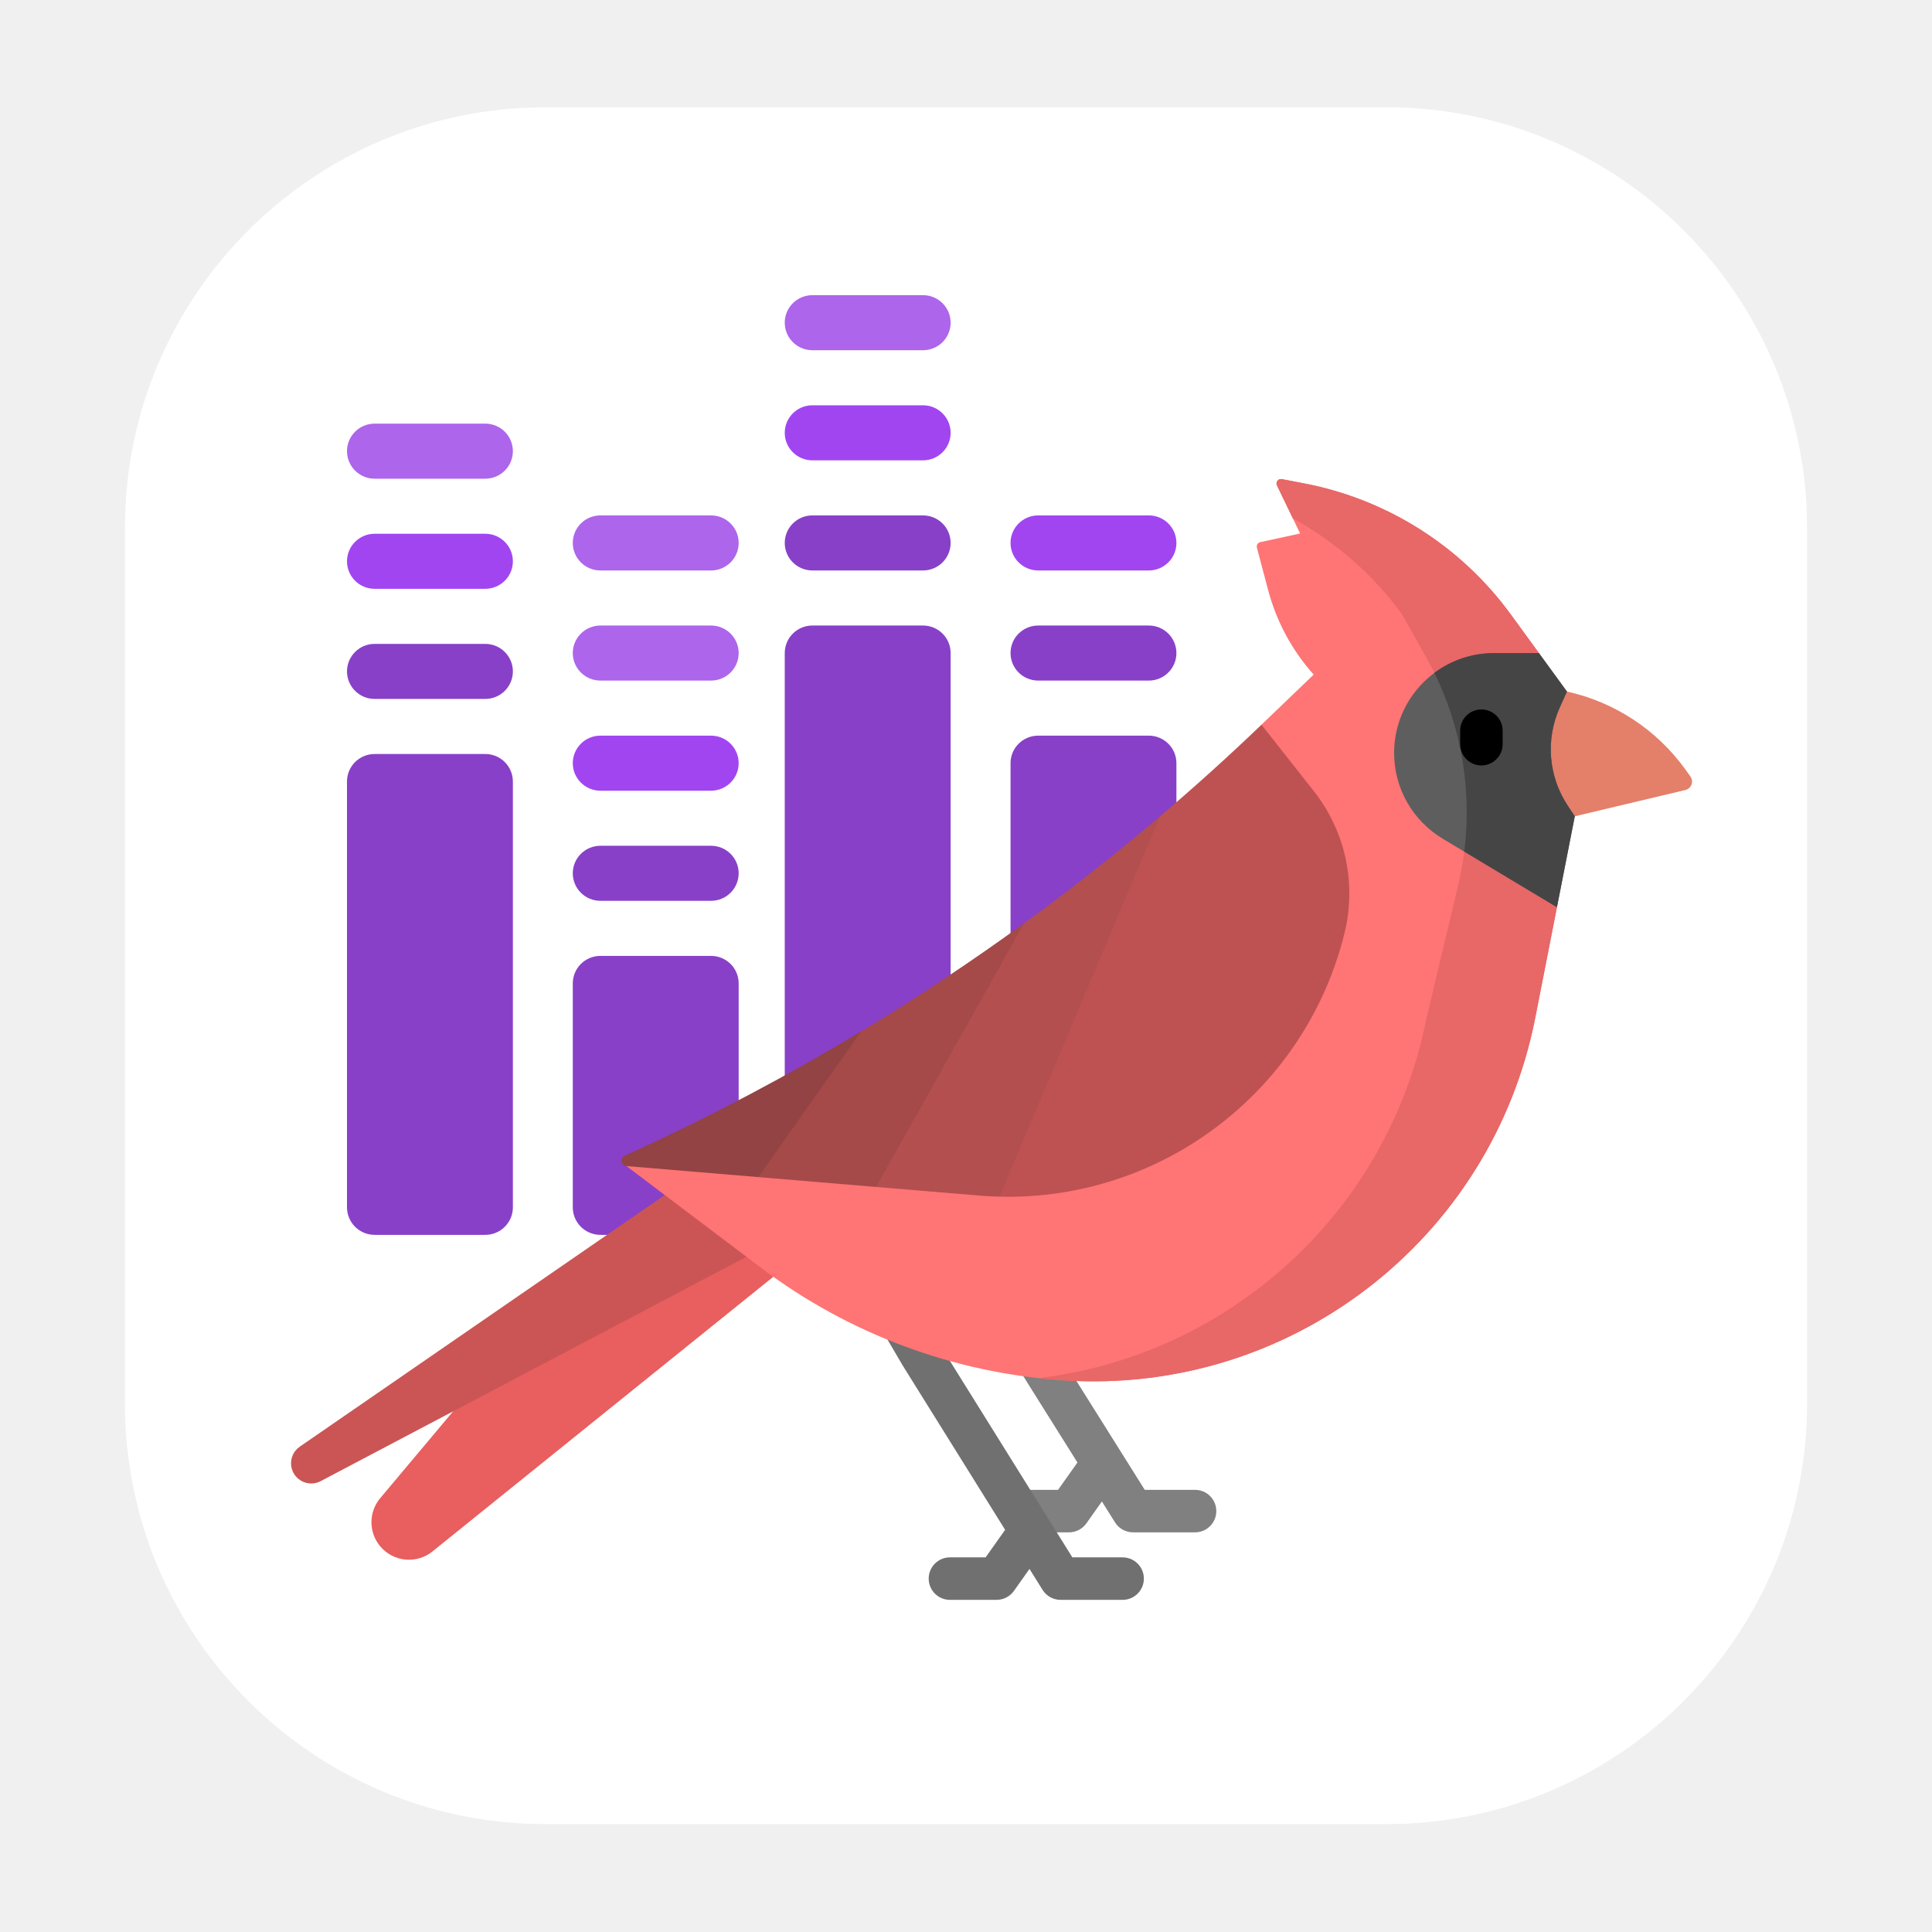
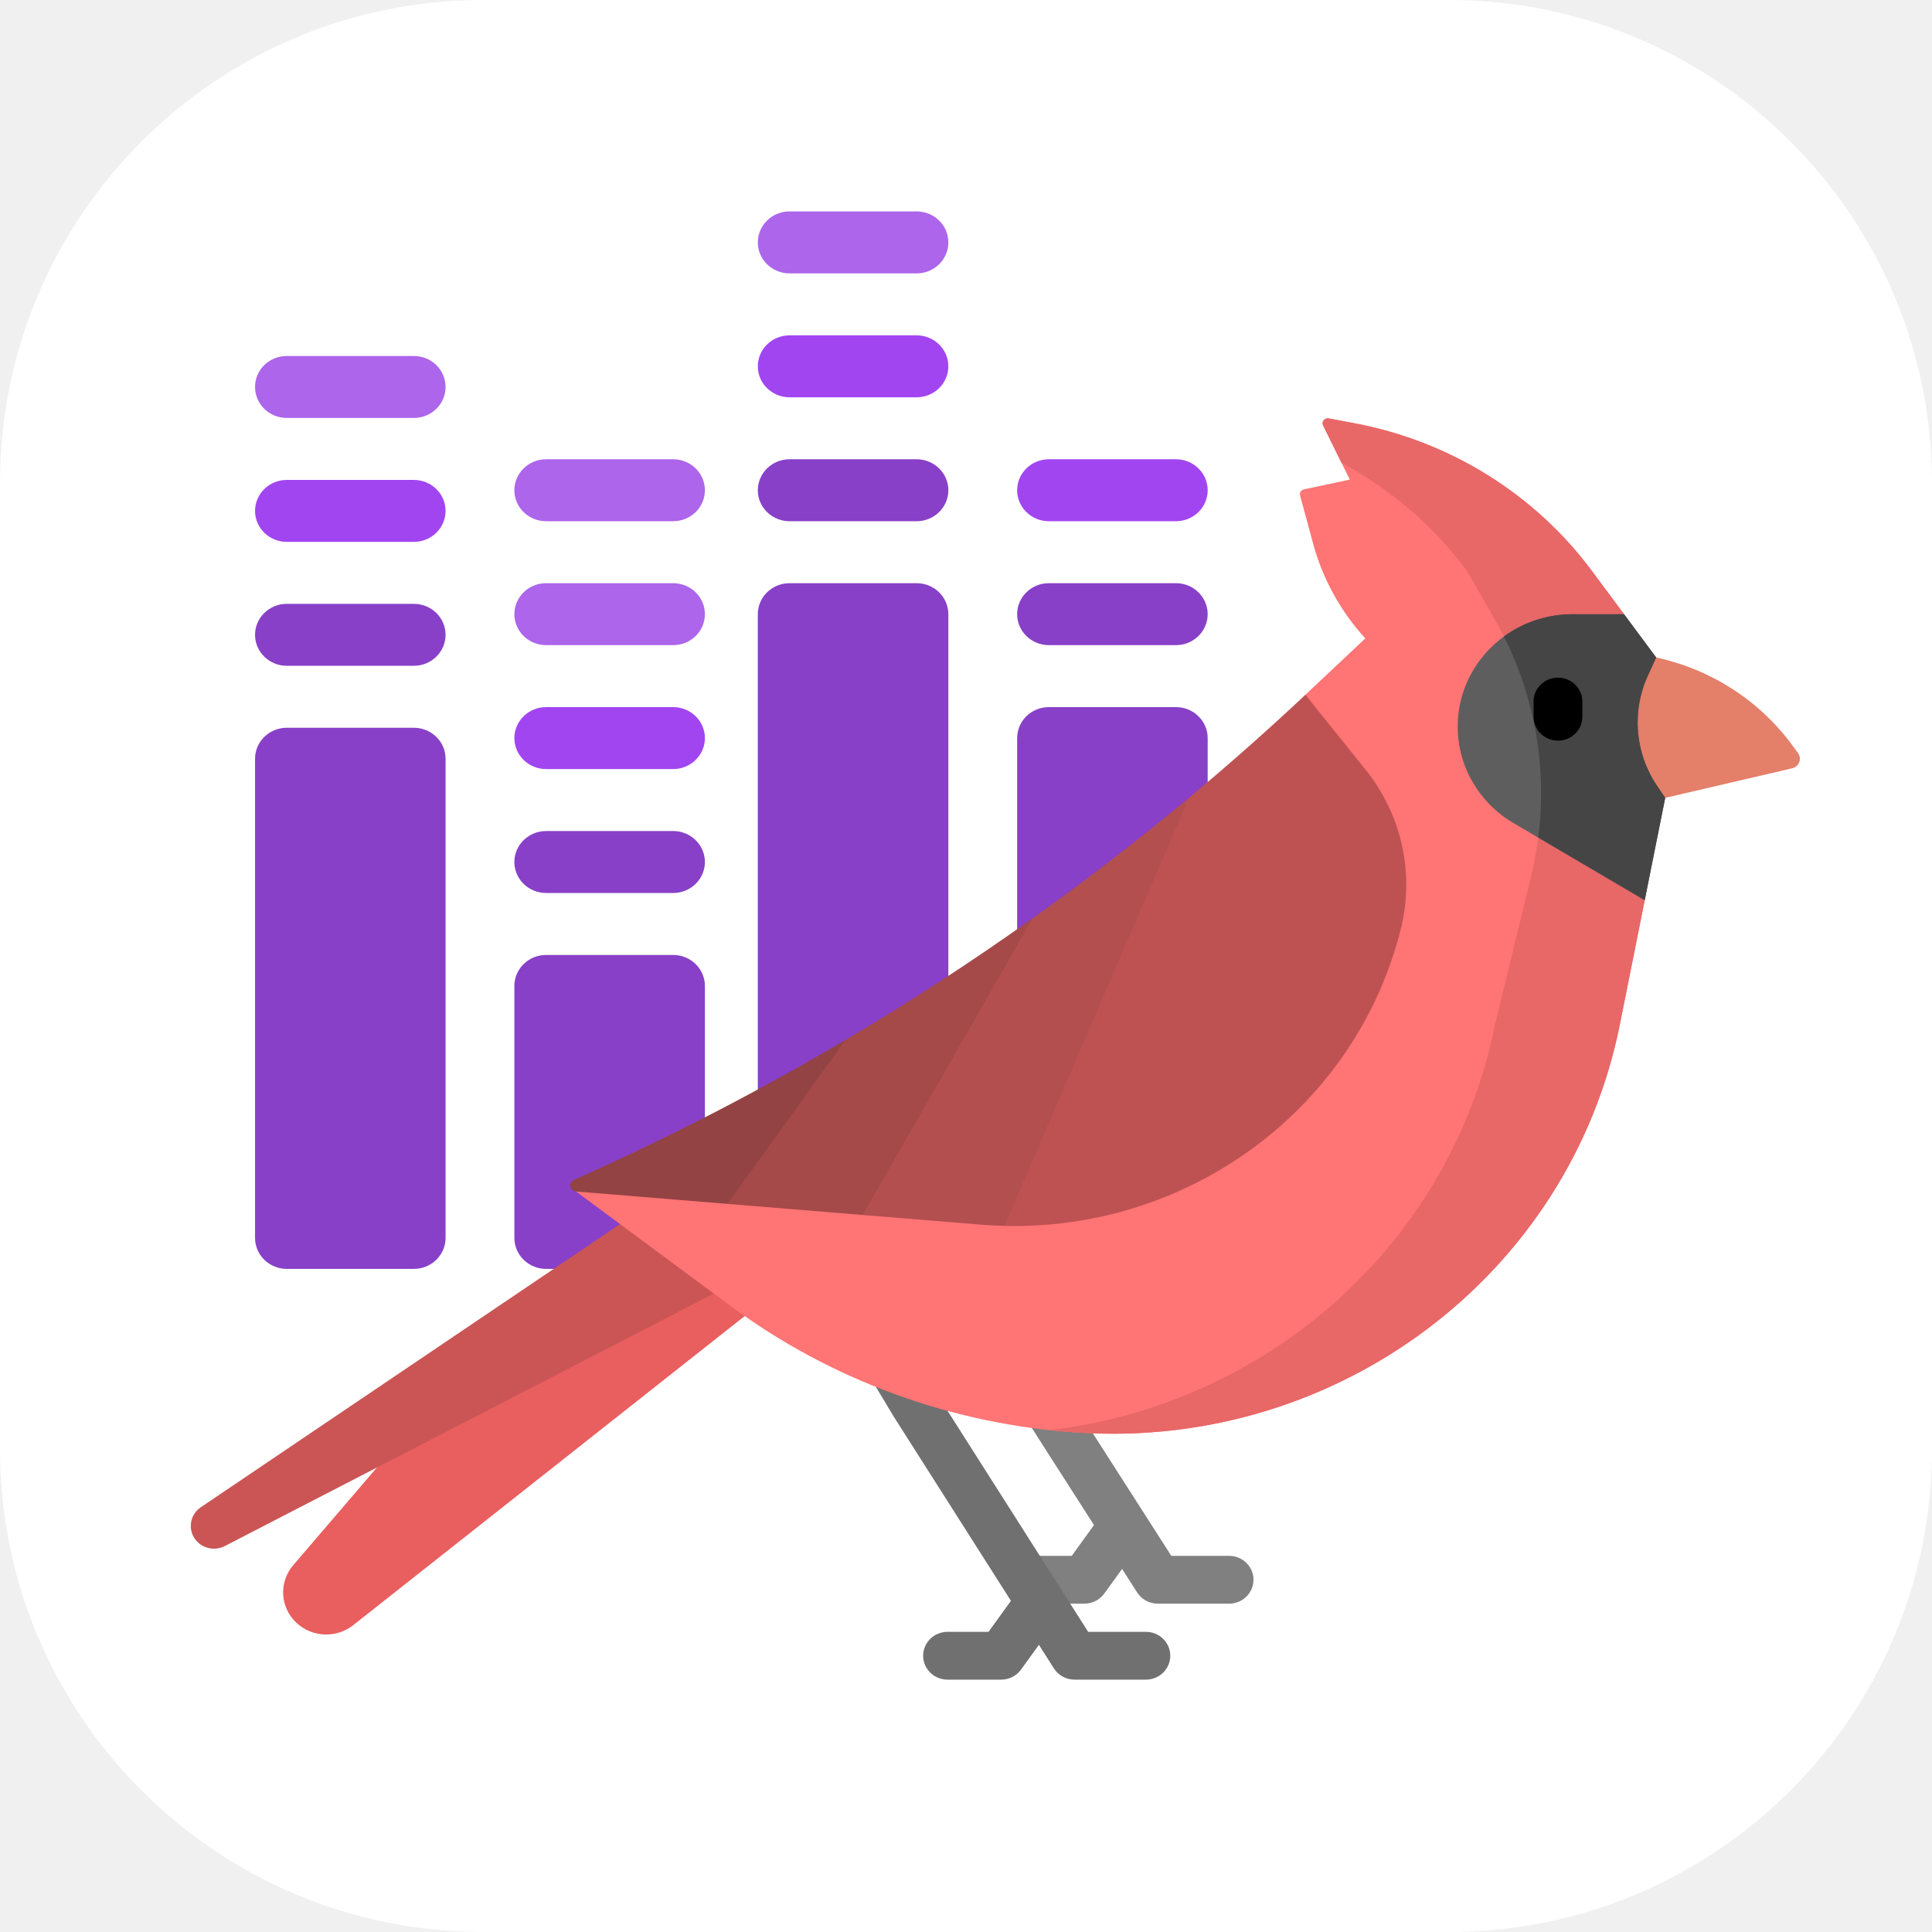
<svg xmlns="http://www.w3.org/2000/svg" width="100%" height="100%" viewBox="0 0 512 512" version="1.1" xml:space="preserve" style="fill-rule:evenodd;clip-rule:evenodd;stroke-linejoin:round;stroke-miterlimit:2;">
-   <g transform="matrix(0.916834,0,0,0.93573,21.6222,10.5394)">
+   <g transform="matrix(1.05302,0,0,1.05302,-13.1921,-20.1387)">
    <g id="bg">
-       <path d="M498.749,138.225C498.749,72.492 444.282,19.125 377.193,19.125L134.083,19.125C66.995,19.125 12.528,72.492 12.528,138.225L12.528,386.245C12.528,451.978 66.995,505.345 134.083,505.345L377.193,505.345C444.282,505.345 498.749,451.978 498.749,386.245L498.749,138.225Z" style="fill:white;" />
+       <path d="M498.749,140.68C498.749,73.592 444.282,19.125 377.193,19.125L134.083,19.125C66.995,19.125 12.528,73.592 12.528,140.68L12.528,383.79C12.528,450.878 66.995,505.345 134.083,505.345L377.193,505.345C444.282,505.345 498.749,450.878 498.749,383.79L498.749,140.68Z" style="fill:white;" />
    </g>
  </g>
-   <g id="sound" transform="matrix(0.959712,0,0,0.955642,43.1375,-2.07299)">
-     <g transform="matrix(0.508962,0,0,0.508962,180.655,214.316)">
+   <g id="sound" transform="matrix(1.18403,0,0,1.15398,-6.48941,-55.6206)">
+     <g transform="matrix(0.473816,0,0,0.474315,183.389,218.175)">
      <g id="sound1">
        <g transform="matrix(1,0,0,1,-256,-256)">
          <g>
            <g transform="matrix(1,0,0,1,-20,-60)">
              <path d="M218.5,572L158.5,572C150.216,572 143.5,565.284 143.5,557L143.5,435C143.5,426.716 150.216,420 158.5,420L218.5,420C226.784,420 233.5,426.716 233.5,435L233.5,557C233.5,565.284 226.784,572 218.5,572Z" style="fill:rgb(136,64,200);fill-rule:nonzero;" />
            </g>
            <g transform="matrix(1,0,0,1,-40,0)">
              <path d="M353.5,512L293.5,512C285.216,512 278.5,505.284 278.5,497L278.5,195C278.5,186.716 285.216,180 293.5,180L353.5,180C361.784,180 368.5,186.716 368.5,195L368.5,497C368.5,505.284 361.784,512 353.5,512Z" style="fill:rgb(136,64,200);fill-rule:nonzero;" />
            </g>
            <g transform="matrix(1,0,0,1,-40,0)">
              <path d="M353.5,90L293.5,90C285.216,90 278.5,83.284 278.5,75C278.5,66.716 285.216,60 293.5,60L353.5,60C361.784,60 368.5,66.716 368.5,75C368.5,83.284 361.784,90 353.5,90Z" style="fill:rgb(161,69,241);fill-rule:nonzero;" />
            </g>
            <g transform="matrix(1,0,0,1,-40,0)">
              <path d="M353.5,30L293.5,30C285.216,30 278.5,23.284 278.5,15C278.5,6.716 285.216,0 293.5,0L353.5,0C361.784,0 368.5,6.716 368.5,15C368.5,23.284 361.784,30 353.5,30Z" style="fill:rgb(173,101,235);fill-rule:nonzero;" />
            </g>
            <g transform="matrix(1,0,0,1,-20,-60)">
              <path d="M218.5,330L158.5,330C150.216,330 143.5,323.284 143.5,315C143.5,306.716 150.216,300 158.5,300L218.5,300C226.784,300 233.5,306.716 233.5,315C233.5,323.284 226.784,330 218.5,330Z" style="fill:rgb(161,69,241);fill-rule:nonzero;" />
            </g>
            <g transform="matrix(1,0,0,1,0,-50)">
              <path d="M76,270L16,270C7.716,270 1,263.284 1,255C1,246.716 7.716,240 16,240L76,240C84.284,240 91,246.716 91,255C91,263.284 84.284,270 76,270Z" style="fill:rgb(136,64,200);fill-rule:nonzero;" />
            </g>
            <g transform="matrix(1,0,0,1,-20,-60)">
              <path d="M218.5,390L158.5,390C150.216,390 143.5,383.284 143.5,375C143.5,366.716 150.216,360 158.5,360L218.5,360C226.784,360 233.5,366.716 233.5,375C233.5,383.284 226.784,390 218.5,390Z" style="fill:rgb(136,64,200);fill-rule:nonzero;" />
            </g>
            <g transform="matrix(1,0,0,1,-20,-60)">
              <path d="M218.5,270L158.5,270C150.216,270 143.5,263.284 143.5,255C143.5,246.716 150.216,240 158.5,240L218.5,240C226.784,240 233.5,246.716 233.5,255C233.5,263.284 226.784,270 218.5,270Z" style="fill:rgb(173,101,235);fill-rule:nonzero;" />
            </g>
            <g transform="matrix(1,0,0,1,-20,-60)">
              <path d="M218.5,210L158.5,210C150.216,210 143.5,203.284 143.5,195C143.5,186.716 150.216,180 158.5,180L218.5,180C226.784,180 233.5,186.716 233.5,195C233.5,203.284 226.784,210 218.5,210Z" style="fill:rgb(173,101,235);fill-rule:nonzero;" />
            </g>
            <g transform="matrix(1,0,0,1,0,-50)">
              <path d="M76,210L16,210C7.716,210 1,203.284 1,195C1,186.716 7.716,180 16,180L76,180C84.284,180 91,186.716 91,195C91,203.284 84.284,210 76,210Z" style="fill:rgb(161,69,241);fill-rule:nonzero;" />
            </g>
            <g transform="matrix(1,0,0,1,0,-50)">
              <path d="M76,150L16,150C7.716,150 1,143.284 1,135C1,126.716 7.716,120 16,120L76,120C84.284,120 91,126.716 91,135C91,143.284 84.284,150 76,150Z" style="fill:rgb(173,101,235);fill-rule:nonzero;" />
            </g>
            <g transform="matrix(1,0,0,1,-60,0)">
              <path d="M496,210L436,210C427.716,210 421,203.284 421,195C421,186.716 427.716,180 436,180L496,180C504.284,180 511,186.716 511,195C511,203.284 504.284,210 496,210Z" style="fill:rgb(136,64,200);fill-rule:nonzero;" />
            </g>
            <g transform="matrix(1,0,0,1,-60,0)">
              <path d="M496,150L436,150C427.716,150 421,143.284 421,135C421,126.716 427.716,120 436,120L496,120C504.284,120 511,126.716 511,135C511,143.284 504.284,150 496,150Z" style="fill:rgb(161,69,241);fill-rule:nonzero;" />
            </g>
            <g transform="matrix(1,0,0,1,-40,0)">
              <path d="M353.5,150L293.5,150C285.216,150 278.5,143.284 278.5,135C278.5,126.716 285.216,120 293.5,120L353.5,120C361.784,120 368.5,126.716 368.5,135C368.5,143.284 361.784,150 353.5,150Z" style="fill:rgb(136,64,200);fill-rule:nonzero;" />
            </g>
            <g transform="matrix(1,0,0,1,0,-50)">
              <path d="M76,562L16,562C7.716,562 1,555.284 1,547L1,315C1,306.716 7.716,300 16,300L76,300C84.284,300 91,306.716 91,315L91,547C91,555.284 84.284,562 76,562Z" style="fill:rgb(136,64,200);fill-rule:nonzero;" />
            </g>
            <g transform="matrix(1,0,0,1,-60,0)">
              <path d="M496,512L436,512C427.716,512 421,505.284 421,497L421,255C421,246.716 427.716,240 436,240L496,240C504.284,240 511,246.716 511,255L511,497C511,505.284 504.284,512 496,512Z" style="fill:rgb(136,64,200);fill-rule:nonzero;" />
            </g>
          </g>
        </g>
      </g>
    </g>
  </g>
-   <g transform="matrix(0.725146,0,0,0.725146,263.13,275.601)">
+   <g transform="matrix(0.832859,0,0,0.81604,264.189,278.148)">
    <g transform="matrix(1,0,0,1,-256.5,-205)">
      <clipPath id="_clip1">
        <rect x="0" y="0" width="513" height="410" />
      </clipPath>
      <g clip-path="url(#_clip1)">
        <g transform="matrix(-1,0,0,1,512,-51.1921)">
          <g>
            <path d="M269.7,338.53C271.971,334.892 270.865,330.104 267.227,327.833C263.589,325.56 258.801,326.67 256.531,330.306L227.944,376.085L208.705,406.743C208.69,406.767 208.675,406.791 208.66,406.815L200.005,420.607L181.618,420.607C177.331,420.607 173.855,424.083 173.855,428.37C173.855,432.657 177.331,436.133 181.618,436.133L204.299,436.133C206.97,436.133 209.454,434.759 210.874,432.496L215.67,424.853L221.339,432.857C222.794,434.912 225.156,436.133 227.673,436.133L244.727,436.133C249.014,436.133 252.49,432.657 252.49,428.37C252.49,424.083 249.014,420.607 244.727,420.607L231.688,420.607L224.608,410.611L241.104,384.323L269.7,338.53Z" style="fill:rgb(128,128,128);fill-rule:nonzero;" />
            <path d="M316.937,311.276C313.241,309.108 308.484,310.348 306.313,314.045L275.165,367.149L226.464,445.283L208.093,445.283C203.806,445.283 200.33,448.759 200.33,453.046C200.33,457.333 203.806,460.809 208.093,460.809L230.773,460.809C233.453,460.809 235.944,459.427 237.362,457.152L242.128,449.505L247.815,457.533C249.27,459.588 251.632,460.809 254.149,460.809L271.203,460.809C275.49,460.809 278.966,457.333 278.966,453.046C278.966,448.759 275.49,445.283 271.203,445.283L258.164,445.283L251.035,435.217L288.396,375.273C288.434,375.214 288.469,375.154 288.504,375.094L319.706,321.899C321.874,318.202 320.636,313.445 316.937,311.276Z" style="fill:rgb(112,112,112);fill-rule:nonzero;" />
            <path d="M335.754,342.739L460.316,443.116C466.139,447.809 474.65,446.964 479.438,441.218C483.685,436.123 483.67,428.717 479.405,423.638L452.772,391.92L318.679,264.934L284.149,288.076L335.754,342.739Z" style="fill:rgb(233,94,94);fill-rule:nonzero;" />
            <path d="M345.571,335.426L501.176,417.429C503.443,418.624 506.167,418.558 508.373,417.254C513.014,414.512 513.246,407.881 508.808,404.821L375.419,312.869L314.143,275.148L286.427,303.181L345.571,335.426Z" style="fill:rgb(203,85,85);fill-rule:nonzero;" />
            <path d="M42.847,174.448L2.462,164.852C0.245,164.326 -0.726,161.716 0.606,159.868L2.443,157.317C12.878,142.832 28.284,132.7 45.719,128.857L95.147,119.093L99.761,184.005L42.847,174.448Z" style="fill:rgb(228,127,105);fill-rule:nonzero;" />
            <g>
              <path d="M228.334,254.832L157.346,140.976L138.27,122.665C142.224,118.256 145.619,113.412 148.403,108.237C151.198,103.061 153.382,97.565 154.893,91.841L159.023,76.274C159.261,75.373 158.702,74.462 157.802,74.266L143.217,71.098L151.695,53.523C152.274,52.322 151.239,50.966 149.925,51.225L141.613,52.819C111.317,58.667 84.364,75.787 66.198,100.732L55.946,114.808L55.951,114.809L69.211,178.879L49.368,207.675L49.366,207.675L57.297,248.094C73.227,329.243 146.913,385.965 229.428,380.603C249.539,379.299 269.236,375.065 287.919,368.11C306.612,361.164 324.291,351.507 340.366,339.356L389.428,302.28L228.334,254.832Z" style="fill:rgb(255,116,116);fill-rule:nonzero;" />
              <path d="M96.999,248.093L85.491,199.837C78.749,171.565 82.894,141.79 97.101,116.434L105.9,100.731C116.563,86.09 130.254,74.149 145.87,65.596L151.695,53.522C152.274,52.321 151.239,50.965 149.925,51.224L141.613,52.818C111.317,58.666 84.364,75.786 66.198,100.731L55.938,114.812L72.163,155.868L49.368,207.674L49.366,207.675L57.297,248.093C73.227,329.242 146.913,385.964 229.428,380.602C232.538,380.4 235.654,380.127 238.741,379.785C169.128,371.422 110.939,319.108 96.999,248.093Z" style="fill:rgb(232,103,103);fill-rule:nonzero;" />
              <g>
                <path d="M108.873,151.32C108.873,157.737 107.196,163.906 104.132,169.309C101.079,174.702 96.639,179.329 91.142,182.62L49.367,207.689L42.847,174.448L45.434,170.551C52.483,159.911 53.58,146.403 48.363,134.769L45.714,128.869L55.94,114.824L72.366,114.824C92.529,114.824 108.873,131.167 108.873,151.32Z" style="fill:rgb(94,94,94);fill-rule:nonzero;" />
              </g>
              <path d="M94.161,122.025C88.077,117.488 80.541,114.808 72.367,114.808L55.941,114.808L45.715,128.854L48.364,134.754C53.581,146.388 52.484,159.895 45.435,170.536L42.847,174.448L49.368,207.674L83.227,187.356C80.436,165.029 84.21,142.306 94.161,122.025Z" style="fill:rgb(70,69,70);fill-rule:nonzero;" />
              <g>
                <path d="M76.973,155.868C72.686,155.868 69.211,152.392 69.211,148.105L69.211,143.164C69.211,138.876 72.686,135.401 76.973,135.401C81.261,135.401 84.736,138.876 84.736,143.164L84.736,148.105C84.736,152.392 81.261,155.868 76.973,155.868Z" style="fill-rule:nonzero;" />
              </g>
              <g id="XMLID_438_">
                <g>
                  <g id="XMLID_440_">
                    <g>
                      <path d="M210.887,194.307L194.412,174.448C181.743,163.673 169.374,152.515 157.346,140.975L138.187,165.298C126.677,179.914 122.547,199.01 126.988,217.072C141.002,274.073 192.124,313.499 249.912,313.499C250.968,313.499 252.013,313.488 253.069,313.447L263.115,277.642L210.887,194.307Z" style="fill:rgb(190,82,82);fill-rule:nonzero;" />
                      <path d="M323.303,268.589L303.663,253.061L303.673,253.051C283.261,240.755 263.399,227.578 244.136,213.563L232.194,209.051L268.643,293.043L298.228,309.907L341.266,306.305L344.847,295.969L323.303,268.589Z" style="fill:rgb(165,73,73);fill-rule:nonzero;" />
                      <path d="M244.136,213.574L298.228,309.907L260.552,313.054C258.047,313.261 255.553,313.395 253.069,313.447L194.412,174.448C210.497,188.122 227.078,201.174 244.136,213.563L244.136,213.574Z" style="fill:rgb(179,79,79);fill-rule:nonzero;" />
                    </g>
                  </g>
                </g>
              </g>
            </g>
            <path d="M390.09,298.511C391.943,299.36 391.457,302.113 389.428,302.279L341.266,306.305L303.663,253.061L303.673,253.051C330.295,269.126 357.838,283.699 386.167,296.71L390.09,298.511Z" style="fill:rgb(147,67,67);fill-rule:nonzero;" />
          </g>
        </g>
      </g>
    </g>
  </g>
</svg>
